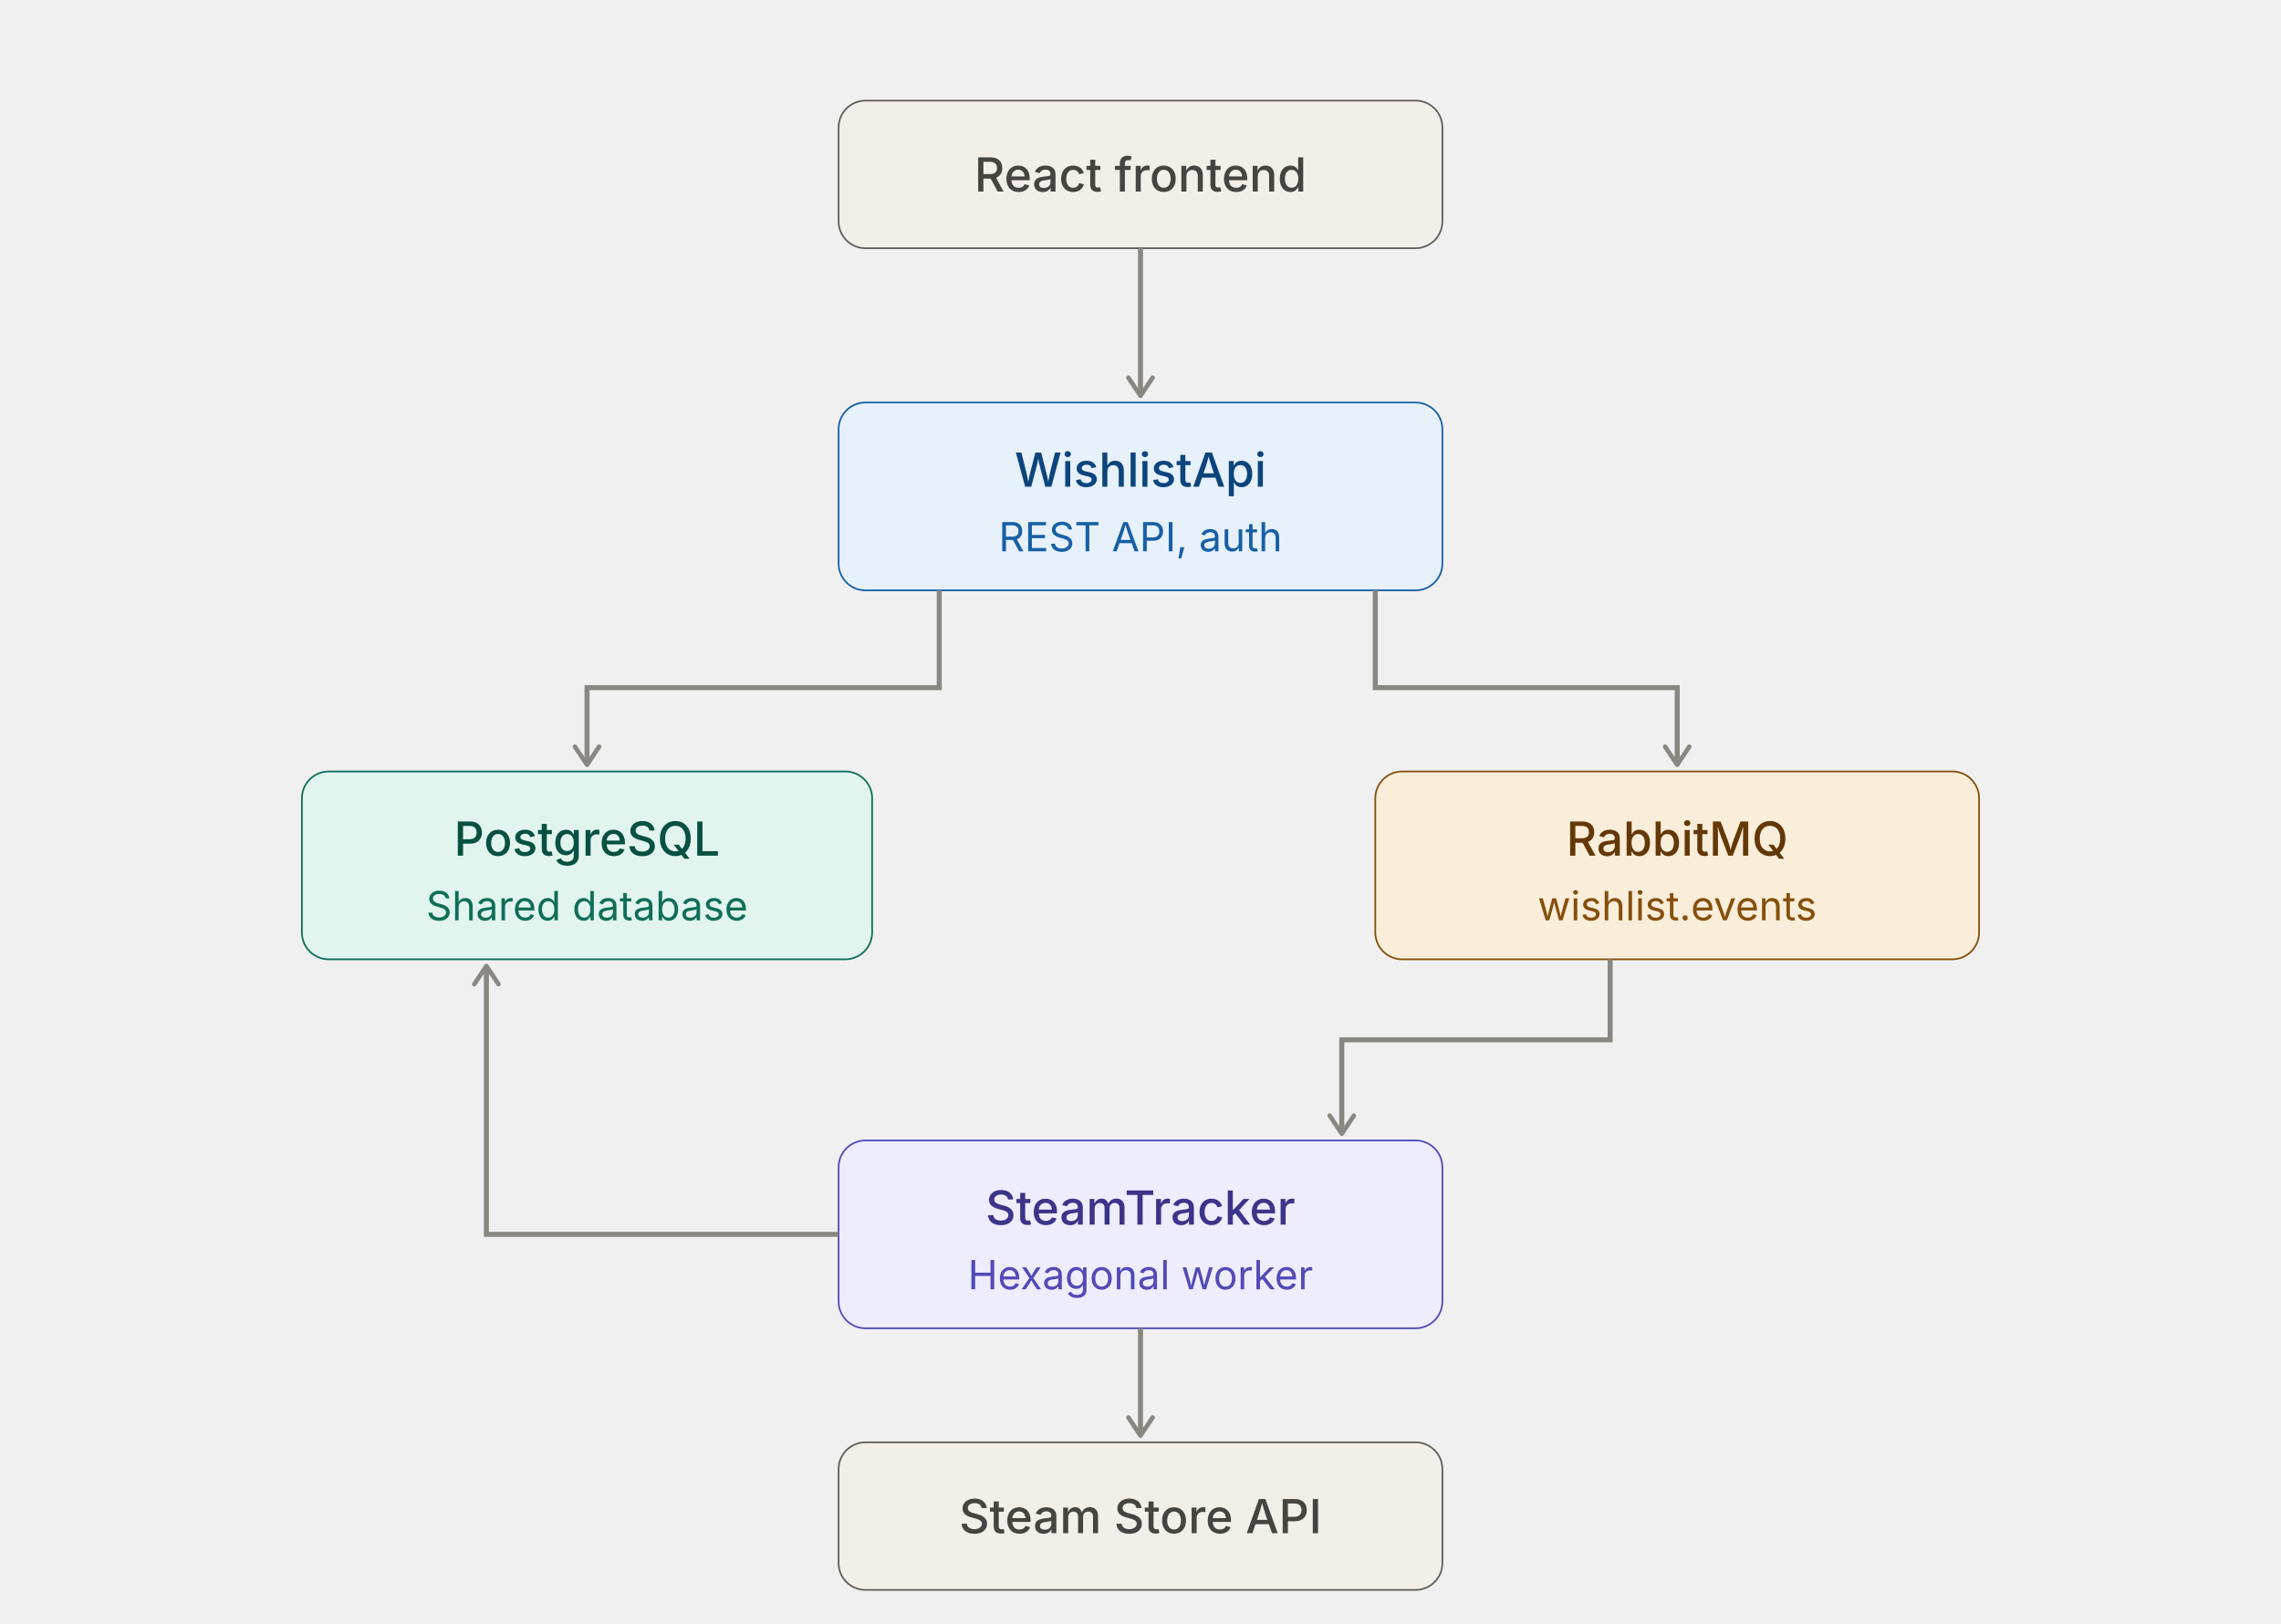
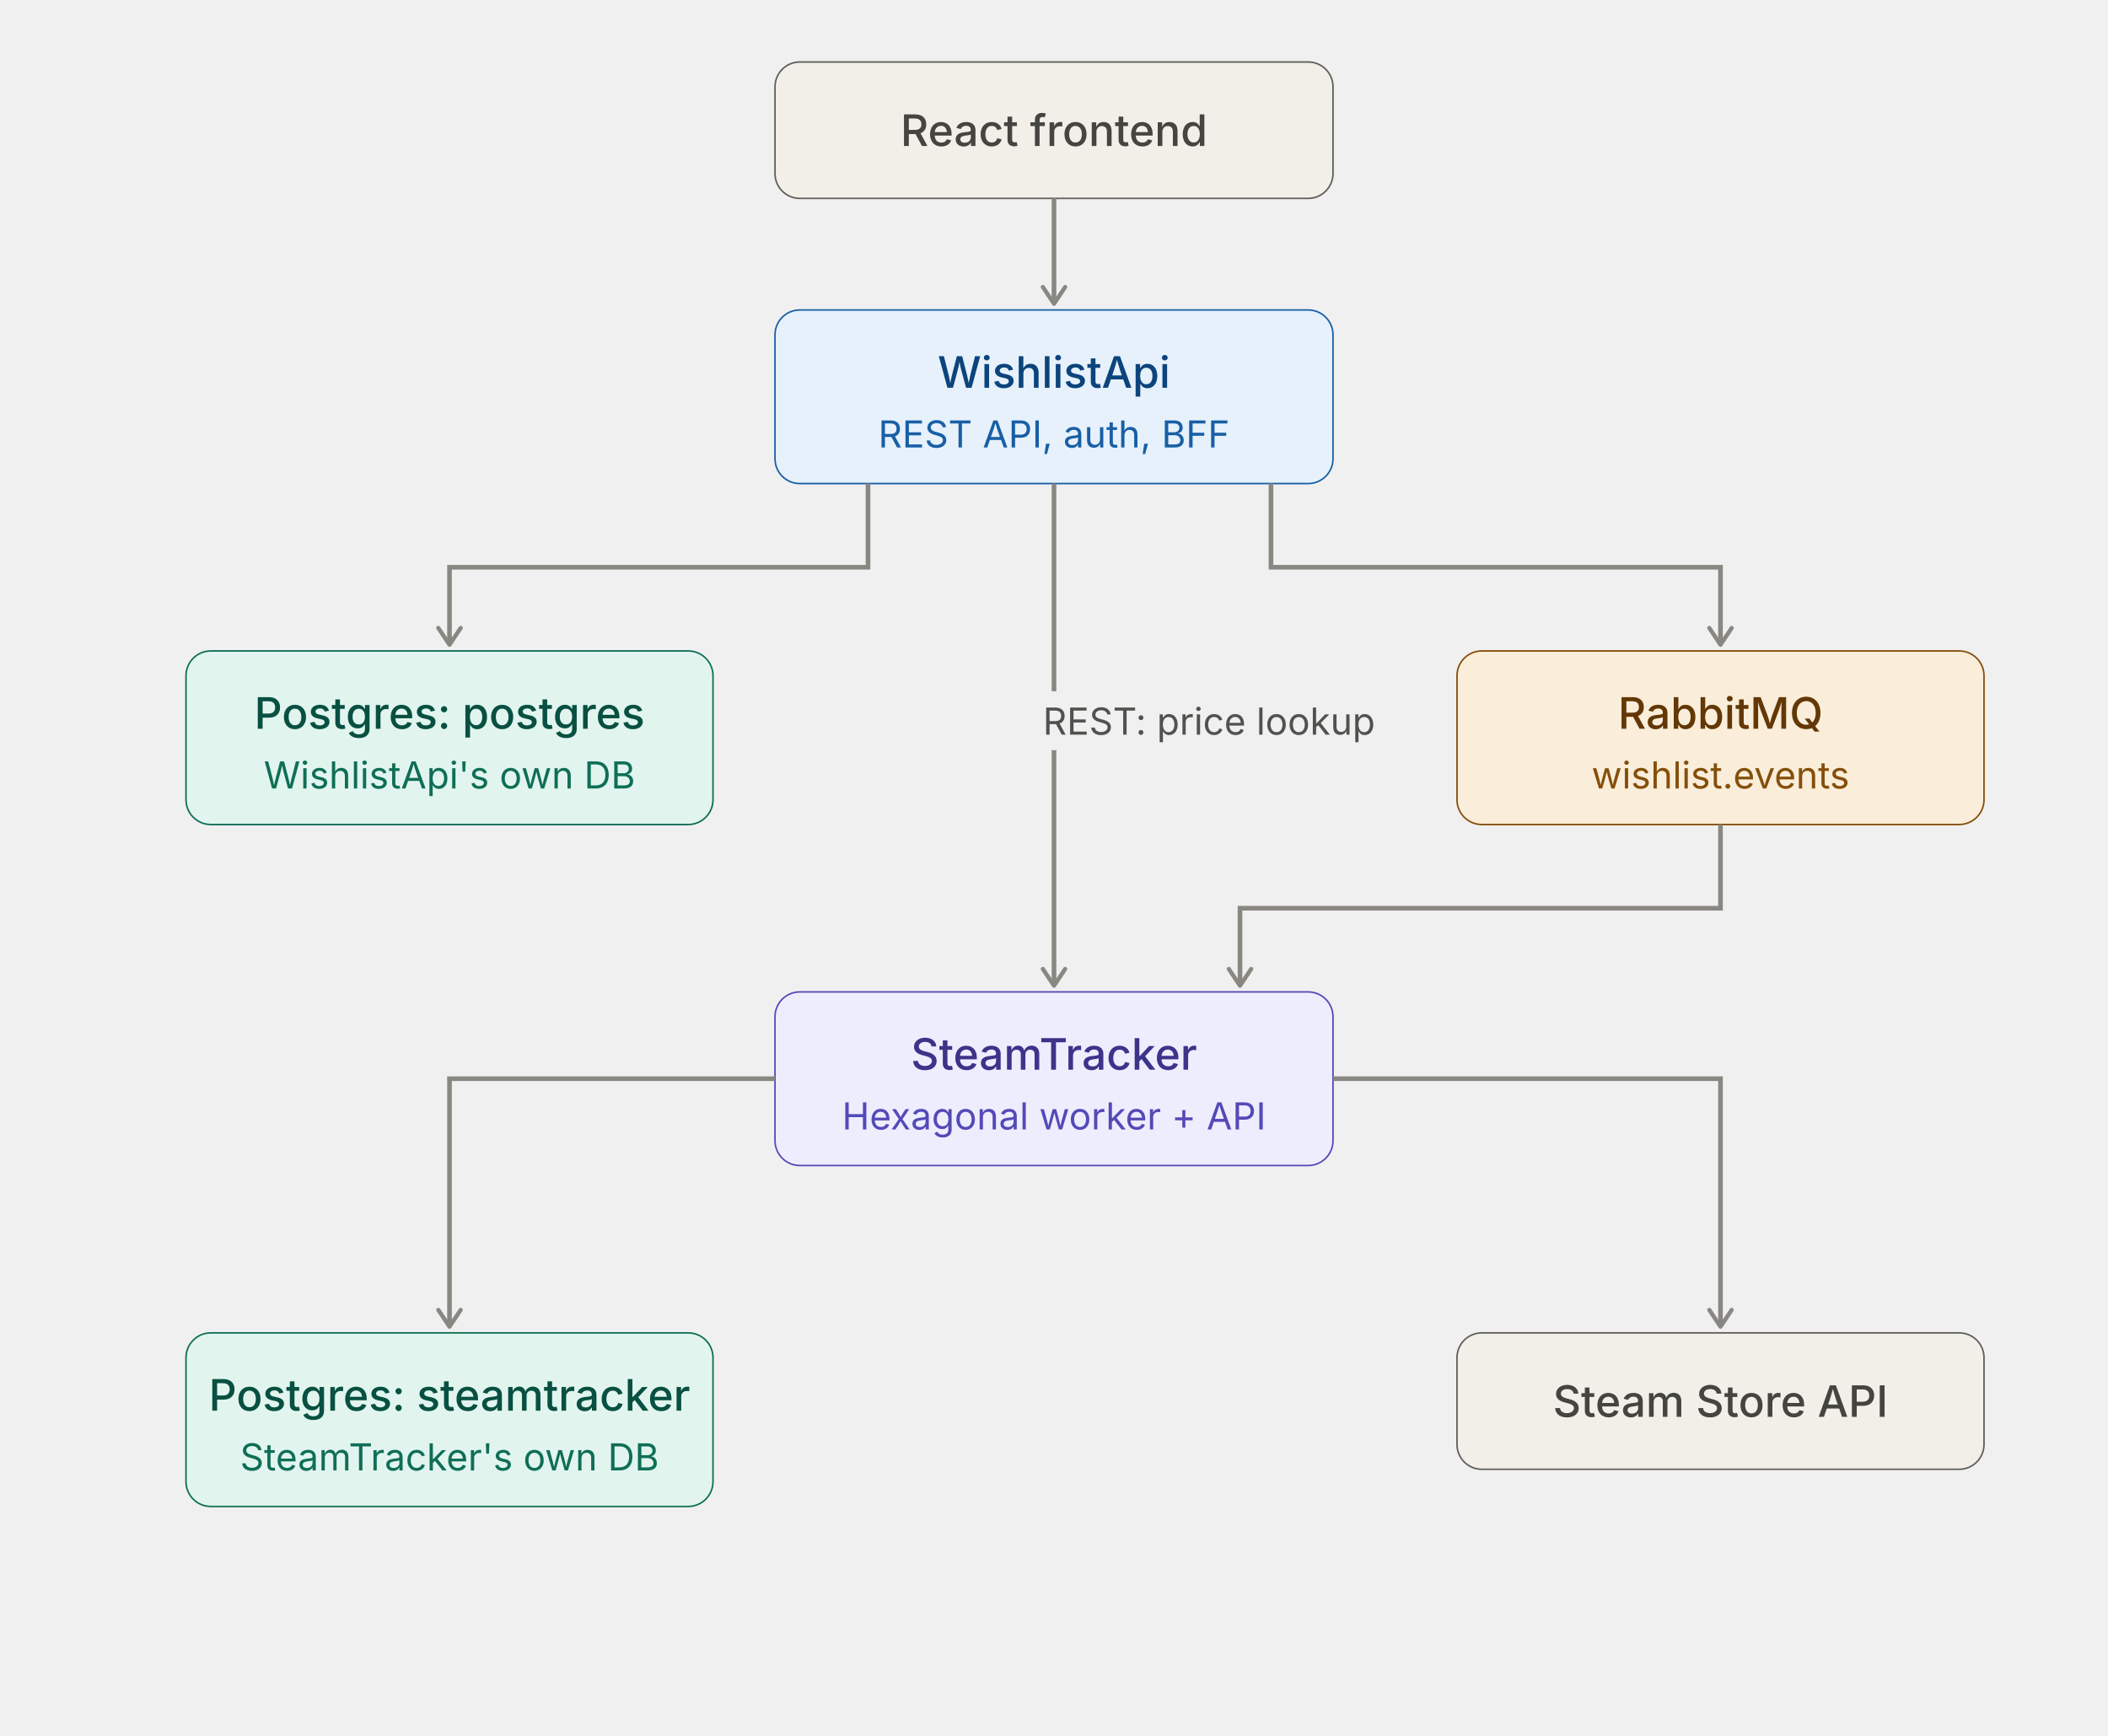
- <svg xmlns="http://www.w3.org/2000/svg" width="100%" viewBox="0 0 680 484" role="img" style="">
+ <svg xmlns="http://www.w3.org/2000/svg" width="100%" viewBox="0 0 680 560" role="img" style="">
  <defs>
    <marker id="arrow" viewBox="0 0 10 10" refX="8" refY="5" markerWidth="6" markerHeight="6" orient="auto-start-reverse">
      <path d="M2 1L8 5L2 9" fill="none" stroke="context-stroke" stroke-width="1.5" stroke-linecap="round" stroke-linejoin="round" />
    </marker>
+     <mask id="imagine-text-gaps-jx28or" maskUnits="userSpaceOnUse">
+       <rect x="0" y="0" width="680" height="560" fill="white" />
+       <rect x="285.358" y="31" width="109.283" height="22" fill="black" rx="2" />
+       <rect x="297.7" y="109" width="84.6" height="22" fill="black" rx="2" />
+       <rect x="281.667" y="130.5" width="116.667" height="19" fill="black" rx="2" />
+       <rect x="79.042" y="219" width="131.917" height="22" fill="black" rx="2" />
+       <rect x="81.933" y="240.5" width="126.133" height="19" fill="black" rx="2" />
+       <rect x="516.567" y="219" width="76.867" height="22" fill="black" rx="2" />
+       <rect x="509.067" y="240.5" width="91.867" height="19" fill="black" rx="2" />
+       <rect x="290.142" y="329" width="99.717" height="22" fill="black" rx="2" />
+       <rect x="269.3" y="350.5" width="141.4" height="19" fill="black" rx="2" />
+       <rect x="63.958" y="439" width="162.083" height="22" fill="black" rx="2" />
+       <rect x="75.533" y="460.5" width="138.933" height="19" fill="black" rx="2" />
+       <rect x="497.442" y="441" width="115.117" height="22" fill="black" rx="2" />
+       <rect x="334.542" y="223" width="110.917" height="19" fill="black" rx="2" />
+     </mask>
  </defs>
  <g style="fill:rgb(0, 0, 0);stroke:none;color:rgb(11, 11, 11);stroke-width:1px;stroke-linecap:butt;stroke-linejoin:miter;opacity:1;font-family:&quot;Anthropic Sans&quot;, -apple-system, BlinkMacSystemFont, &quot;Segoe UI&quot;, sans-serif;font-size:16px;font-weight:400;text-anchor:start;dominant-baseline:auto">
-     <rect x="250" y="30" width="180" height="44" rx="8" stroke-width="0.5" style="fill:rgb(241, 239, 232);stroke:rgb(95, 94, 90);color:rgb(11, 11, 11);stroke-width:0.5px;stroke-linecap:butt;stroke-linejoin:miter;opacity:1;font-family:&quot;Anthropic Sans&quot;, -apple-system, BlinkMacSystemFont, &quot;Segoe UI&quot;, sans-serif;font-size:16px;font-weight:400;text-anchor:start;dominant-baseline:auto" />
-     <text x="340" y="52" text-anchor="middle" dominant-baseline="central" style="fill:rgb(68, 68, 65);stroke:none;color:rgb(11, 11, 11);stroke-width:1px;stroke-linecap:butt;stroke-linejoin:miter;opacity:1;font-family:&quot;Anthropic Sans&quot;, -apple-system, BlinkMacSystemFont, &quot;Segoe UI&quot;, sans-serif;font-size:14px;font-weight:500;text-anchor:middle;dominant-baseline:central">React frontend</text>
+     <rect x="250" y="20" width="180" height="44" rx="8" stroke-width="0.5" style="fill:rgb(241, 239, 232);stroke:rgb(95, 94, 90);color:rgb(11, 11, 11);stroke-width:0.5px;stroke-linecap:butt;stroke-linejoin:miter;opacity:1;font-family:&quot;Anthropic Sans&quot;, -apple-system, BlinkMacSystemFont, &quot;Segoe UI&quot;, sans-serif;font-size:16px;font-weight:400;text-anchor:start;dominant-baseline:auto" />
+     <text x="340" y="42" text-anchor="middle" dominant-baseline="central" style="fill:rgb(68, 68, 65);stroke:none;color:rgb(11, 11, 11);stroke-width:1px;stroke-linecap:butt;stroke-linejoin:miter;opacity:1;font-family:&quot;Anthropic Sans&quot;, -apple-system, BlinkMacSystemFont, &quot;Segoe UI&quot;, sans-serif;font-size:14px;font-weight:500;text-anchor:middle;dominant-baseline:central">React frontend</text>
  </g>
  <g style="fill:rgb(0, 0, 0);stroke:none;color:rgb(11, 11, 11);stroke-width:1px;stroke-linecap:butt;stroke-linejoin:miter;opacity:1;font-family:&quot;Anthropic Sans&quot;, -apple-system, BlinkMacSystemFont, &quot;Segoe UI&quot;, sans-serif;font-size:16px;font-weight:400;text-anchor:start;dominant-baseline:auto">
-     <rect x="250" y="120" width="180" height="56" rx="8" stroke-width="0.5" style="fill:rgb(230, 241, 251);stroke:rgb(24, 95, 165);color:rgb(11, 11, 11);stroke-width:0.5px;stroke-linecap:butt;stroke-linejoin:miter;opacity:1;font-family:&quot;Anthropic Sans&quot;, -apple-system, BlinkMacSystemFont, &quot;Segoe UI&quot;, sans-serif;font-size:16px;font-weight:400;text-anchor:start;dominant-baseline:auto" />
-     <text x="340" y="140" text-anchor="middle" dominant-baseline="central" style="fill:rgb(12, 68, 124);stroke:none;color:rgb(11, 11, 11);stroke-width:1px;stroke-linecap:butt;stroke-linejoin:miter;opacity:1;font-family:&quot;Anthropic Sans&quot;, -apple-system, BlinkMacSystemFont, &quot;Segoe UI&quot;, sans-serif;font-size:14px;font-weight:500;text-anchor:middle;dominant-baseline:central">WishlistApi</text>
-     <text x="340" y="160" text-anchor="middle" dominant-baseline="central" style="fill:rgb(24, 95, 165);stroke:none;color:rgb(11, 11, 11);stroke-width:1px;stroke-linecap:butt;stroke-linejoin:miter;opacity:1;font-family:&quot;Anthropic Sans&quot;, -apple-system, BlinkMacSystemFont, &quot;Segoe UI&quot;, sans-serif;font-size:12px;font-weight:400;text-anchor:middle;dominant-baseline:central">REST API, auth</text>
+     <rect x="250" y="100" width="180" height="56" rx="8" stroke-width="0.5" style="fill:rgb(230, 241, 251);stroke:rgb(24, 95, 165);color:rgb(11, 11, 11);stroke-width:0.5px;stroke-linecap:butt;stroke-linejoin:miter;opacity:1;font-family:&quot;Anthropic Sans&quot;, -apple-system, BlinkMacSystemFont, &quot;Segoe UI&quot;, sans-serif;font-size:16px;font-weight:400;text-anchor:start;dominant-baseline:auto" />
+     <text x="340" y="120" text-anchor="middle" dominant-baseline="central" style="fill:rgb(12, 68, 124);stroke:none;color:rgb(11, 11, 11);stroke-width:1px;stroke-linecap:butt;stroke-linejoin:miter;opacity:1;font-family:&quot;Anthropic Sans&quot;, -apple-system, BlinkMacSystemFont, &quot;Segoe UI&quot;, sans-serif;font-size:14px;font-weight:500;text-anchor:middle;dominant-baseline:central">WishlistApi</text>
+     <text x="340" y="140" text-anchor="middle" dominant-baseline="central" style="fill:rgb(24, 95, 165);stroke:none;color:rgb(11, 11, 11);stroke-width:1px;stroke-linecap:butt;stroke-linejoin:miter;opacity:1;font-family:&quot;Anthropic Sans&quot;, -apple-system, BlinkMacSystemFont, &quot;Segoe UI&quot;, sans-serif;font-size:12px;font-weight:400;text-anchor:middle;dominant-baseline:central">REST API, auth, BFF</text>
  </g>
  <g style="fill:rgb(0, 0, 0);stroke:none;color:rgb(11, 11, 11);stroke-width:1px;stroke-linecap:butt;stroke-linejoin:miter;opacity:1;font-family:&quot;Anthropic Sans&quot;, -apple-system, BlinkMacSystemFont, &quot;Segoe UI&quot;, sans-serif;font-size:16px;font-weight:400;text-anchor:start;dominant-baseline:auto">
-     <rect x="90" y="230" width="170" height="56" rx="8" stroke-width="0.5" style="fill:rgb(225, 245, 238);stroke:rgb(15, 110, 86);color:rgb(11, 11, 11);stroke-width:0.5px;stroke-linecap:butt;stroke-linejoin:miter;opacity:1;font-family:&quot;Anthropic Sans&quot;, -apple-system, BlinkMacSystemFont, &quot;Segoe UI&quot;, sans-serif;font-size:16px;font-weight:400;text-anchor:start;dominant-baseline:auto" />
-     <text x="175" y="250" text-anchor="middle" dominant-baseline="central" style="fill:rgb(8, 80, 65);stroke:none;color:rgb(11, 11, 11);stroke-width:1px;stroke-linecap:butt;stroke-linejoin:miter;opacity:1;font-family:&quot;Anthropic Sans&quot;, -apple-system, BlinkMacSystemFont, &quot;Segoe UI&quot;, sans-serif;font-size:14px;font-weight:500;text-anchor:middle;dominant-baseline:central">PostgreSQL</text>
-     <text x="175" y="270" text-anchor="middle" dominant-baseline="central" style="fill:rgb(15, 110, 86);stroke:none;color:rgb(11, 11, 11);stroke-width:1px;stroke-linecap:butt;stroke-linejoin:miter;opacity:1;font-family:&quot;Anthropic Sans&quot;, -apple-system, BlinkMacSystemFont, &quot;Segoe UI&quot;, sans-serif;font-size:12px;font-weight:400;text-anchor:middle;dominant-baseline:central">Shared database</text>
+     <rect x="60" y="210" width="170" height="56" rx="8" stroke-width="0.5" style="fill:rgb(225, 245, 238);stroke:rgb(15, 110, 86);color:rgb(11, 11, 11);stroke-width:0.5px;stroke-linecap:butt;stroke-linejoin:miter;opacity:1;font-family:&quot;Anthropic Sans&quot;, -apple-system, BlinkMacSystemFont, &quot;Segoe UI&quot;, sans-serif;font-size:16px;font-weight:400;text-anchor:start;dominant-baseline:auto" />
+     <text x="145" y="230" text-anchor="middle" dominant-baseline="central" style="fill:rgb(8, 80, 65);stroke:none;color:rgb(11, 11, 11);stroke-width:1px;stroke-linecap:butt;stroke-linejoin:miter;opacity:1;font-family:&quot;Anthropic Sans&quot;, -apple-system, BlinkMacSystemFont, &quot;Segoe UI&quot;, sans-serif;font-size:14px;font-weight:500;text-anchor:middle;dominant-baseline:central">Postgres: postgres</text>
+     <text x="145" y="250" text-anchor="middle" dominant-baseline="central" style="fill:rgb(15, 110, 86);stroke:none;color:rgb(11, 11, 11);stroke-width:1px;stroke-linecap:butt;stroke-linejoin:miter;opacity:1;font-family:&quot;Anthropic Sans&quot;, -apple-system, BlinkMacSystemFont, &quot;Segoe UI&quot;, sans-serif;font-size:12px;font-weight:400;text-anchor:middle;dominant-baseline:central">WishlistApi's own DB</text>
  </g>
  <g style="fill:rgb(0, 0, 0);stroke:none;color:rgb(11, 11, 11);stroke-width:1px;stroke-linecap:butt;stroke-linejoin:miter;opacity:1;font-family:&quot;Anthropic Sans&quot;, -apple-system, BlinkMacSystemFont, &quot;Segoe UI&quot;, sans-serif;font-size:16px;font-weight:400;text-anchor:start;dominant-baseline:auto">
-     <rect x="410" y="230" width="180" height="56" rx="8" stroke-width="0.5" style="fill:rgb(250, 238, 218);stroke:rgb(133, 79, 11);color:rgb(11, 11, 11);stroke-width:0.5px;stroke-linecap:butt;stroke-linejoin:miter;opacity:1;font-family:&quot;Anthropic Sans&quot;, -apple-system, BlinkMacSystemFont, &quot;Segoe UI&quot;, sans-serif;font-size:16px;font-weight:400;text-anchor:start;dominant-baseline:auto" />
-     <text x="500" y="250" text-anchor="middle" dominant-baseline="central" style="fill:rgb(99, 56, 6);stroke:none;color:rgb(11, 11, 11);stroke-width:1px;stroke-linecap:butt;stroke-linejoin:miter;opacity:1;font-family:&quot;Anthropic Sans&quot;, -apple-system, BlinkMacSystemFont, &quot;Segoe UI&quot;, sans-serif;font-size:14px;font-weight:500;text-anchor:middle;dominant-baseline:central">RabbitMQ</text>
-     <text x="500" y="270" text-anchor="middle" dominant-baseline="central" style="fill:rgb(133, 79, 11);stroke:none;color:rgb(11, 11, 11);stroke-width:1px;stroke-linecap:butt;stroke-linejoin:miter;opacity:1;font-family:&quot;Anthropic Sans&quot;, -apple-system, BlinkMacSystemFont, &quot;Segoe UI&quot;, sans-serif;font-size:12px;font-weight:400;text-anchor:middle;dominant-baseline:central">wishlist.events</text>
+     <rect x="470" y="210" width="170" height="56" rx="8" stroke-width="0.5" style="fill:rgb(250, 238, 218);stroke:rgb(133, 79, 11);color:rgb(11, 11, 11);stroke-width:0.5px;stroke-linecap:butt;stroke-linejoin:miter;opacity:1;font-family:&quot;Anthropic Sans&quot;, -apple-system, BlinkMacSystemFont, &quot;Segoe UI&quot;, sans-serif;font-size:16px;font-weight:400;text-anchor:start;dominant-baseline:auto" />
+     <text x="555" y="230" text-anchor="middle" dominant-baseline="central" style="fill:rgb(99, 56, 6);stroke:none;color:rgb(11, 11, 11);stroke-width:1px;stroke-linecap:butt;stroke-linejoin:miter;opacity:1;font-family:&quot;Anthropic Sans&quot;, -apple-system, BlinkMacSystemFont, &quot;Segoe UI&quot;, sans-serif;font-size:14px;font-weight:500;text-anchor:middle;dominant-baseline:central">RabbitMQ</text>
+     <text x="555" y="250" text-anchor="middle" dominant-baseline="central" style="fill:rgb(133, 79, 11);stroke:none;color:rgb(11, 11, 11);stroke-width:1px;stroke-linecap:butt;stroke-linejoin:miter;opacity:1;font-family:&quot;Anthropic Sans&quot;, -apple-system, BlinkMacSystemFont, &quot;Segoe UI&quot;, sans-serif;font-size:12px;font-weight:400;text-anchor:middle;dominant-baseline:central">wishlist.events</text>
  </g>
  <g style="fill:rgb(0, 0, 0);stroke:none;color:rgb(11, 11, 11);stroke-width:1px;stroke-linecap:butt;stroke-linejoin:miter;opacity:1;font-family:&quot;Anthropic Sans&quot;, -apple-system, BlinkMacSystemFont, &quot;Segoe UI&quot;, sans-serif;font-size:16px;font-weight:400;text-anchor:start;dominant-baseline:auto">
-     <rect x="250" y="340" width="180" height="56" rx="8" stroke-width="0.5" style="fill:rgb(238, 237, 254);stroke:rgb(83, 74, 183);color:rgb(11, 11, 11);stroke-width:0.5px;stroke-linecap:butt;stroke-linejoin:miter;opacity:1;font-family:&quot;Anthropic Sans&quot;, -apple-system, BlinkMacSystemFont, &quot;Segoe UI&quot;, sans-serif;font-size:16px;font-weight:400;text-anchor:start;dominant-baseline:auto" />
-     <text x="340" y="360" text-anchor="middle" dominant-baseline="central" style="fill:rgb(60, 52, 137);stroke:none;color:rgb(11, 11, 11);stroke-width:1px;stroke-linecap:butt;stroke-linejoin:miter;opacity:1;font-family:&quot;Anthropic Sans&quot;, -apple-system, BlinkMacSystemFont, &quot;Segoe UI&quot;, sans-serif;font-size:14px;font-weight:500;text-anchor:middle;dominant-baseline:central">SteamTracker</text>
-     <text x="340" y="380" text-anchor="middle" dominant-baseline="central" style="fill:rgb(83, 74, 183);stroke:none;color:rgb(11, 11, 11);stroke-width:1px;stroke-linecap:butt;stroke-linejoin:miter;opacity:1;font-family:&quot;Anthropic Sans&quot;, -apple-system, BlinkMacSystemFont, &quot;Segoe UI&quot;, sans-serif;font-size:12px;font-weight:400;text-anchor:middle;dominant-baseline:central">Hexagonal worker</text>
+     <rect x="250" y="320" width="180" height="56" rx="8" stroke-width="0.5" style="fill:rgb(238, 237, 254);stroke:rgb(83, 74, 183);color:rgb(11, 11, 11);stroke-width:0.5px;stroke-linecap:butt;stroke-linejoin:miter;opacity:1;font-family:&quot;Anthropic Sans&quot;, -apple-system, BlinkMacSystemFont, &quot;Segoe UI&quot;, sans-serif;font-size:16px;font-weight:400;text-anchor:start;dominant-baseline:auto" />
+     <text x="340" y="340" text-anchor="middle" dominant-baseline="central" style="fill:rgb(60, 52, 137);stroke:none;color:rgb(11, 11, 11);stroke-width:1px;stroke-linecap:butt;stroke-linejoin:miter;opacity:1;font-family:&quot;Anthropic Sans&quot;, -apple-system, BlinkMacSystemFont, &quot;Segoe UI&quot;, sans-serif;font-size:14px;font-weight:500;text-anchor:middle;dominant-baseline:central">SteamTracker</text>
+     <text x="340" y="360" text-anchor="middle" dominant-baseline="central" style="fill:rgb(83, 74, 183);stroke:none;color:rgb(11, 11, 11);stroke-width:1px;stroke-linecap:butt;stroke-linejoin:miter;opacity:1;font-family:&quot;Anthropic Sans&quot;, -apple-system, BlinkMacSystemFont, &quot;Segoe UI&quot;, sans-serif;font-size:12px;font-weight:400;text-anchor:middle;dominant-baseline:central">Hexagonal worker + API</text>
  </g>
  <g style="fill:rgb(0, 0, 0);stroke:none;color:rgb(11, 11, 11);stroke-width:1px;stroke-linecap:butt;stroke-linejoin:miter;opacity:1;font-family:&quot;Anthropic Sans&quot;, -apple-system, BlinkMacSystemFont, &quot;Segoe UI&quot;, sans-serif;font-size:16px;font-weight:400;text-anchor:start;dominant-baseline:auto">
-     <rect x="250" y="430" width="180" height="44" rx="8" stroke-width="0.5" style="fill:rgb(241, 239, 232);stroke:rgb(95, 94, 90);color:rgb(11, 11, 11);stroke-width:0.5px;stroke-linecap:butt;stroke-linejoin:miter;opacity:1;font-family:&quot;Anthropic Sans&quot;, -apple-system, BlinkMacSystemFont, &quot;Segoe UI&quot;, sans-serif;font-size:16px;font-weight:400;text-anchor:start;dominant-baseline:auto" />
-     <text x="340" y="452" text-anchor="middle" dominant-baseline="central" style="fill:rgb(68, 68, 65);stroke:none;color:rgb(11, 11, 11);stroke-width:1px;stroke-linecap:butt;stroke-linejoin:miter;opacity:1;font-family:&quot;Anthropic Sans&quot;, -apple-system, BlinkMacSystemFont, &quot;Segoe UI&quot;, sans-serif;font-size:14px;font-weight:500;text-anchor:middle;dominant-baseline:central">Steam Store API</text>
+     <rect x="60" y="430" width="170" height="56" rx="8" stroke-width="0.5" style="fill:rgb(225, 245, 238);stroke:rgb(15, 110, 86);color:rgb(11, 11, 11);stroke-width:0.5px;stroke-linecap:butt;stroke-linejoin:miter;opacity:1;font-family:&quot;Anthropic Sans&quot;, -apple-system, BlinkMacSystemFont, &quot;Segoe UI&quot;, sans-serif;font-size:16px;font-weight:400;text-anchor:start;dominant-baseline:auto" />
+     <text x="145" y="450" text-anchor="middle" dominant-baseline="central" style="fill:rgb(8, 80, 65);stroke:none;color:rgb(11, 11, 11);stroke-width:1px;stroke-linecap:butt;stroke-linejoin:miter;opacity:1;font-family:&quot;Anthropic Sans&quot;, -apple-system, BlinkMacSystemFont, &quot;Segoe UI&quot;, sans-serif;font-size:14px;font-weight:500;text-anchor:middle;dominant-baseline:central">Postgres: steamtracker</text>
+     <text x="145" y="470" text-anchor="middle" dominant-baseline="central" style="fill:rgb(15, 110, 86);stroke:none;color:rgb(11, 11, 11);stroke-width:1px;stroke-linecap:butt;stroke-linejoin:miter;opacity:1;font-family:&quot;Anthropic Sans&quot;, -apple-system, BlinkMacSystemFont, &quot;Segoe UI&quot;, sans-serif;font-size:12px;font-weight:400;text-anchor:middle;dominant-baseline:central">SteamTracker's own DB</text>
  </g>
-   <line x1="340" y1="74" x2="340" y2="118" marker-end="url(#arrow)" style="fill:none;stroke:rgb(137, 135, 129);color:rgb(11, 11, 11);stroke-width:1.5px;stroke-linecap:butt;stroke-linejoin:miter;opacity:1;font-family:&quot;Anthropic Sans&quot;, -apple-system, BlinkMacSystemFont, &quot;Segoe UI&quot;, sans-serif;font-size:16px;font-weight:400;text-anchor:start;dominant-baseline:auto" />
-   <path d="M280 176 L280 205 L175 205 L175 228" fill="none" marker-end="url(#arrow)" style="fill:none;stroke:rgb(137, 135, 129);color:rgb(11, 11, 11);stroke-width:1.5px;stroke-linecap:butt;stroke-linejoin:miter;opacity:1;font-family:&quot;Anthropic Sans&quot;, -apple-system, BlinkMacSystemFont, &quot;Segoe UI&quot;, sans-serif;font-size:16px;font-weight:400;text-anchor:start;dominant-baseline:auto" />
-   <path d="M410 176 L410 205 L500 205 L500 228" fill="none" marker-end="url(#arrow)" style="fill:none;stroke:rgb(137, 135, 129);color:rgb(11, 11, 11);stroke-width:1.5px;stroke-linecap:butt;stroke-linejoin:miter;opacity:1;font-family:&quot;Anthropic Sans&quot;, -apple-system, BlinkMacSystemFont, &quot;Segoe UI&quot;, sans-serif;font-size:16px;font-weight:400;text-anchor:start;dominant-baseline:auto" />
-   <path d="M480 286 L480 310 L400 310 L400 338" fill="none" marker-end="url(#arrow)" style="fill:none;stroke:rgb(137, 135, 129);color:rgb(11, 11, 11);stroke-width:1.5px;stroke-linecap:butt;stroke-linejoin:miter;opacity:1;font-family:&quot;Anthropic Sans&quot;, -apple-system, BlinkMacSystemFont, &quot;Segoe UI&quot;, sans-serif;font-size:16px;font-weight:400;text-anchor:start;dominant-baseline:auto" />
-   <path d="M250 368 L145 368 L145 288" fill="none" marker-end="url(#arrow)" style="fill:none;stroke:rgb(137, 135, 129);color:rgb(11, 11, 11);stroke-width:1.5px;stroke-linecap:butt;stroke-linejoin:miter;opacity:1;font-family:&quot;Anthropic Sans&quot;, -apple-system, BlinkMacSystemFont, &quot;Segoe UI&quot;, sans-serif;font-size:16px;font-weight:400;text-anchor:start;dominant-baseline:auto" />
-   <line x1="340" y1="396" x2="340" y2="428" marker-end="url(#arrow)" style="fill:none;stroke:rgb(137, 135, 129);color:rgb(11, 11, 11);stroke-width:1.5px;stroke-linecap:butt;stroke-linejoin:miter;opacity:1;font-family:&quot;Anthropic Sans&quot;, -apple-system, BlinkMacSystemFont, &quot;Segoe UI&quot;, sans-serif;font-size:16px;font-weight:400;text-anchor:start;dominant-baseline:auto" />
+   <g style="fill:rgb(0, 0, 0);stroke:none;color:rgb(11, 11, 11);stroke-width:1px;stroke-linecap:butt;stroke-linejoin:miter;opacity:1;font-family:&quot;Anthropic Sans&quot;, -apple-system, BlinkMacSystemFont, &quot;Segoe UI&quot;, sans-serif;font-size:16px;font-weight:400;text-anchor:start;dominant-baseline:auto">
+     <rect x="470" y="430" width="170" height="44" rx="8" stroke-width="0.5" style="fill:rgb(241, 239, 232);stroke:rgb(95, 94, 90);color:rgb(11, 11, 11);stroke-width:0.5px;stroke-linecap:butt;stroke-linejoin:miter;opacity:1;font-family:&quot;Anthropic Sans&quot;, -apple-system, BlinkMacSystemFont, &quot;Segoe UI&quot;, sans-serif;font-size:16px;font-weight:400;text-anchor:start;dominant-baseline:auto" />
+     <text x="555" y="452" text-anchor="middle" dominant-baseline="central" style="fill:rgb(68, 68, 65);stroke:none;color:rgb(11, 11, 11);stroke-width:1px;stroke-linecap:butt;stroke-linejoin:miter;opacity:1;font-family:&quot;Anthropic Sans&quot;, -apple-system, BlinkMacSystemFont, &quot;Segoe UI&quot;, sans-serif;font-size:14px;font-weight:500;text-anchor:middle;dominant-baseline:central">Steam Store API</text>
+   </g>
+   <line x1="340" y1="64" x2="340" y2="98" marker-end="url(#arrow)" style="fill:none;stroke:rgb(137, 135, 129);color:rgb(11, 11, 11);stroke-width:1.5px;stroke-linecap:butt;stroke-linejoin:miter;opacity:1;font-family:&quot;Anthropic Sans&quot;, -apple-system, BlinkMacSystemFont, &quot;Segoe UI&quot;, sans-serif;font-size:16px;font-weight:400;text-anchor:start;dominant-baseline:auto" />
+   <path d="M280 156 L280 183 L145 183 L145 208" fill="none" marker-end="url(#arrow)" style="fill:none;stroke:rgb(137, 135, 129);color:rgb(11, 11, 11);stroke-width:1.5px;stroke-linecap:butt;stroke-linejoin:miter;opacity:1;font-family:&quot;Anthropic Sans&quot;, -apple-system, BlinkMacSystemFont, &quot;Segoe UI&quot;, sans-serif;font-size:16px;font-weight:400;text-anchor:start;dominant-baseline:auto" />
+   <path d="M410 156 L410 183 L555 183 L555 208" fill="none" marker-end="url(#arrow)" style="fill:none;stroke:rgb(137, 135, 129);color:rgb(11, 11, 11);stroke-width:1.5px;stroke-linecap:butt;stroke-linejoin:miter;opacity:1;font-family:&quot;Anthropic Sans&quot;, -apple-system, BlinkMacSystemFont, &quot;Segoe UI&quot;, sans-serif;font-size:16px;font-weight:400;text-anchor:start;dominant-baseline:auto" />
+   <path d="M555 266 L555 293 L400 293 L400 318" fill="none" marker-end="url(#arrow)" style="fill:none;stroke:rgb(137, 135, 129);color:rgb(11, 11, 11);stroke-width:1.5px;stroke-linecap:butt;stroke-linejoin:miter;opacity:1;font-family:&quot;Anthropic Sans&quot;, -apple-system, BlinkMacSystemFont, &quot;Segoe UI&quot;, sans-serif;font-size:16px;font-weight:400;text-anchor:start;dominant-baseline:auto" />
+   <path d="M250 348 L145 348 L145 428" fill="none" marker-end="url(#arrow)" style="fill:none;stroke:rgb(137, 135, 129);color:rgb(11, 11, 11);stroke-width:1.5px;stroke-linecap:butt;stroke-linejoin:miter;opacity:1;font-family:&quot;Anthropic Sans&quot;, -apple-system, BlinkMacSystemFont, &quot;Segoe UI&quot;, sans-serif;font-size:16px;font-weight:400;text-anchor:start;dominant-baseline:auto" />
+   <path d="M430 348 L555 348 L555 428" fill="none" marker-end="url(#arrow)" style="fill:none;stroke:rgb(137, 135, 129);color:rgb(11, 11, 11);stroke-width:1.5px;stroke-linecap:butt;stroke-linejoin:miter;opacity:1;font-family:&quot;Anthropic Sans&quot;, -apple-system, BlinkMacSystemFont, &quot;Segoe UI&quot;, sans-serif;font-size:16px;font-weight:400;text-anchor:start;dominant-baseline:auto" />
+   <line x1="340" y1="156" x2="340" y2="318" marker-end="url(#arrow)" mask="url(#imagine-text-gaps-jx28or)" style="fill:none;stroke:rgb(137, 135, 129);color:rgb(11, 11, 11);stroke-width:1.5px;stroke-linecap:butt;stroke-linejoin:miter;opacity:1;font-family:&quot;Anthropic Sans&quot;, -apple-system, BlinkMacSystemFont, &quot;Segoe UI&quot;, sans-serif;font-size:16px;font-weight:400;text-anchor:start;dominant-baseline:auto" />
+   <text x="390" y="237" text-anchor="middle" style="fill:rgb(82, 81, 78);stroke:none;color:rgb(11, 11, 11);stroke-width:1px;stroke-linecap:butt;stroke-linejoin:miter;opacity:1;font-family:&quot;Anthropic Sans&quot;, -apple-system, BlinkMacSystemFont, &quot;Segoe UI&quot;, sans-serif;font-size:12px;font-weight:400;text-anchor:middle;dominant-baseline:auto">REST: price lookup</text>
</svg>
